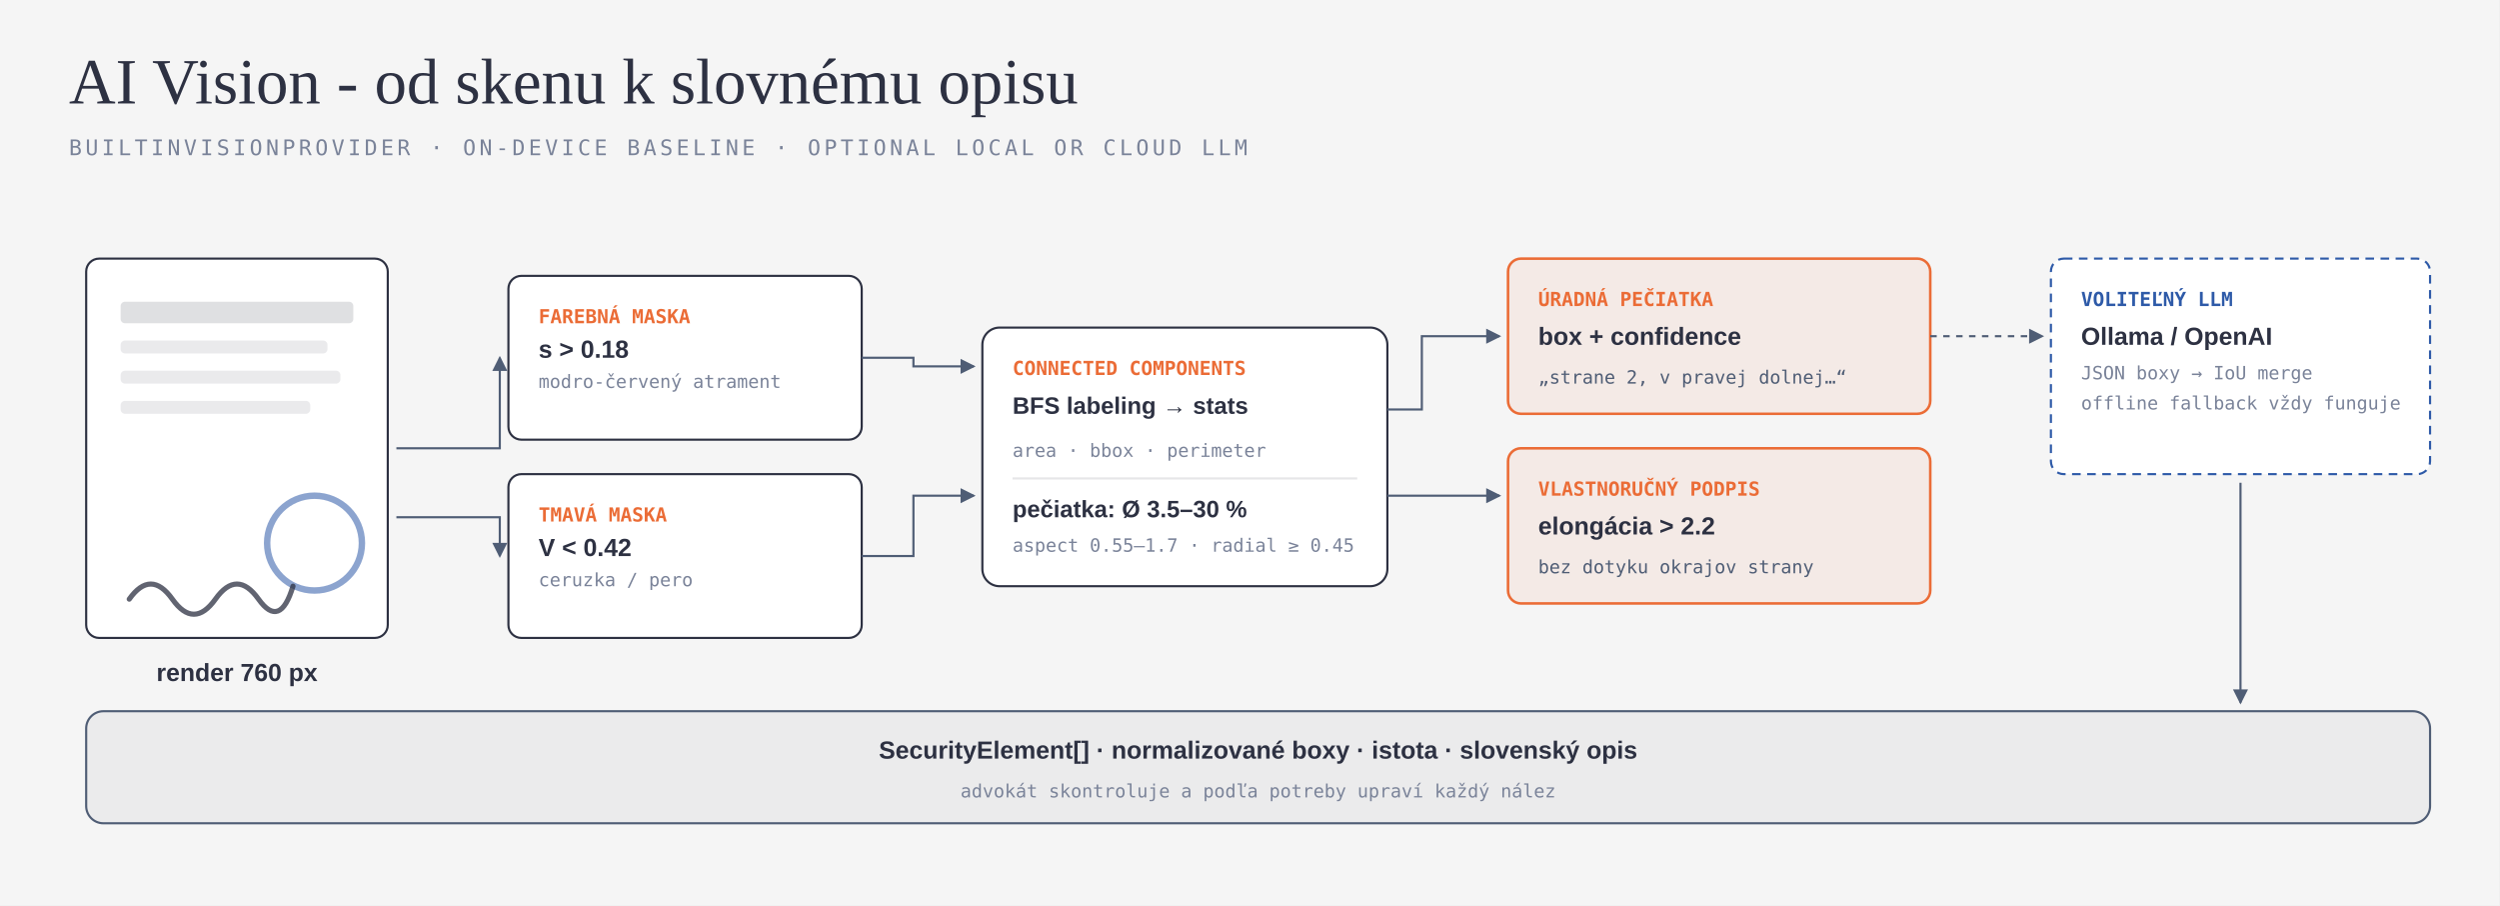
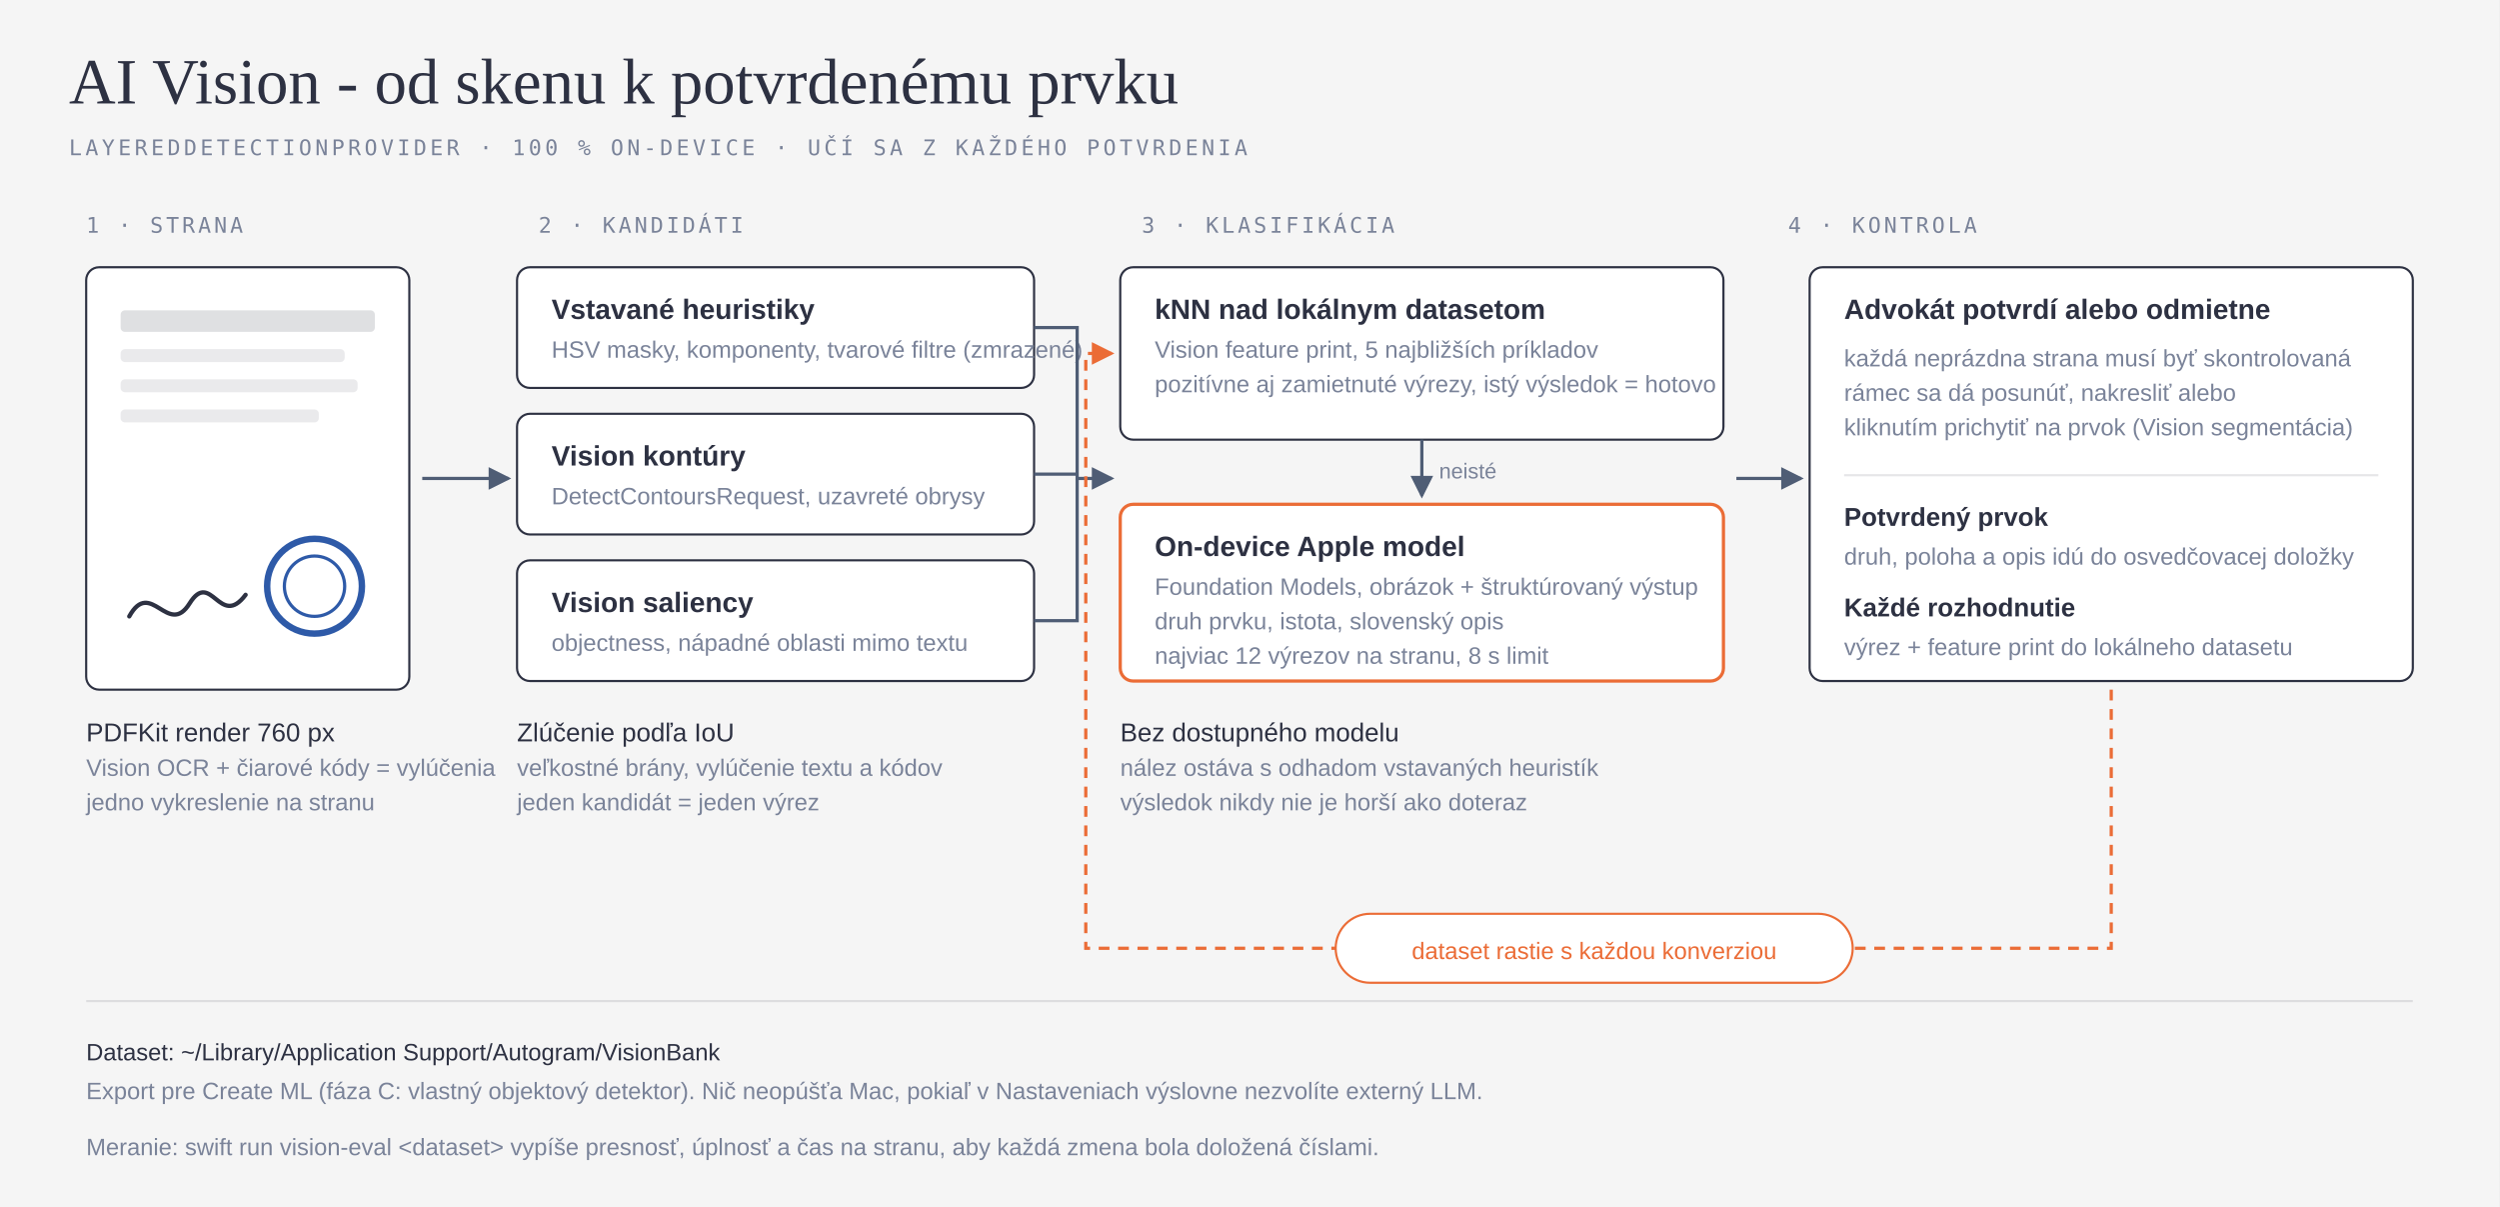
- <svg xmlns="http://www.w3.org/2000/svg" width="1160" height="420" viewBox="0 0 1160 420" role="img" aria-labelledby="ai-title ai-desc">
+ <svg xmlns="http://www.w3.org/2000/svg" width="1160" height="560" viewBox="0 0 1160 560" role="img" aria-labelledby="ai-title ai-desc">
  <defs>
    <marker id="a-arr" viewBox="0 0 8 8" refX="7" refY="4" markerWidth="7" markerHeight="7" orient="auto-start-reverse">
      <path d="M0,0 L8,4 L0,8 z" fill="#4f5d75" />
    </marker>
+     <marker id="a-arr-o" viewBox="0 0 8 8" refX="7" refY="4" markerWidth="7" markerHeight="7" orient="auto-start-reverse">
+       <path d="M0,0 L8,4 L0,8 z" fill="#eb6c36" />
+     </marker>
  </defs>
-   <rect width="1160" height="420" fill="#f5f5f5" />
-   <text x="32" y="48" font-family="Georgia, 'Times New Roman', serif" font-size="30" fill="#2d3142">AI Vision - od skenu k slovnému opisu</text>
-   <text x="32" y="72" font-family="ui-monospace, 'SF Mono', Menlo, monospace" font-size="10" letter-spacing="1.6" fill="#7a8399">BUILTINVISIONPROVIDER · ON-DEVICE BASELINE · OPTIONAL LOCAL OR CLOUD LLM</text>
+   <rect width="1160" height="560" fill="#f5f5f5" />
+   <text x="32" y="48" font-family="Georgia, 'Times New Roman', serif" font-size="30" fill="#2d3142">AI Vision - od skenu k potvrdenému prvku</text>
+   <text x="32" y="72" font-family="ui-monospace, 'SF Mono', Menlo, monospace" font-size="10" letter-spacing="1.6" fill="#7a8399">LAYEREDDETECTIONPROVIDER · 100 % ON-DEVICE · UČÍ SA Z KAŽDÉHO POTVRDENIA</text>
  <g font-family="-apple-system, 'Helvetica Neue', Arial, sans-serif">
-     <rect x="40" y="120" width="140" height="176" rx="6" fill="#ffffff" stroke="#2d3142" stroke-width="1" />
-     <rect x="56" y="140" width="108" height="10" rx="2" fill="rgba(45,49,66,0.15)" />
-     <rect x="56" y="158" width="96" height="6" rx="2" fill="rgba(45,49,66,0.10)" />
-     <rect x="56" y="172" width="102" height="6" rx="2" fill="rgba(45,49,66,0.10)" />
-     <rect x="56" y="186" width="88" height="6" rx="2" fill="rgba(45,49,66,0.10)" />
-     <circle cx="146" cy="252" r="22" fill="none" stroke="rgba(46,90,168,0.55)" stroke-width="3" />
-     <path d="M60,278 q10,-14 20,0 t20,0 t20,0 t16,-6" fill="none" stroke="rgba(45,49,66,0.75)" stroke-width="2.4" stroke-linecap="round" />
-     <text x="110" y="316" text-anchor="middle" font-size="11.5" font-weight="600" fill="#2d3142">render 760 px</text>
-     <rect x="236" y="128" width="164" height="76" rx="6" fill="#ffffff" stroke="#2d3142" stroke-width="1" />
-     <text x="250" y="150" font-family="ui-monospace, 'SF Mono', Menlo, monospace" font-size="9" fill="#eb6c36" font-weight="600">FAREBNÁ MASKA</text>
-     <text x="250" y="166" font-size="11.5" font-weight="600" fill="#2d3142">s &gt; 0.18</text>
-     <text x="250" y="180" font-family="ui-monospace, 'SF Mono', Menlo, monospace" font-size="8.5" fill="#7a8399">modro-červený atrament</text>
-     <rect x="236" y="220" width="164" height="76" rx="6" fill="#ffffff" stroke="#2d3142" stroke-width="1" />
-     <text x="250" y="242" font-family="ui-monospace, 'SF Mono', Menlo, monospace" font-size="9" fill="#eb6c36" font-weight="600">TMAVÁ MASKA</text>
-     <text x="250" y="258" font-size="11.5" font-weight="600" fill="#2d3142">V &lt; 0.42</text>
-     <text x="250" y="272" font-family="ui-monospace, 'SF Mono', Menlo, monospace" font-size="8.5" fill="#7a8399">ceruzka / pero</text>
-     <rect x="456" y="152" width="188" height="120" rx="8" fill="#ffffff" stroke="#2d3142" stroke-width="1" />
-     <text x="470" y="174" font-family="ui-monospace, 'SF Mono', Menlo, monospace" font-size="9" fill="#eb6c36" font-weight="600">CONNECTED COMPONENTS</text>
-     <text x="470" y="192" font-size="11" font-weight="600" fill="#2d3142">BFS labeling → stats</text>
-     <text x="470" y="212" font-family="ui-monospace, 'SF Mono', Menlo, monospace" font-size="8.5" fill="#7a8399">area · bbox · perimeter</text>
-     <line x1="470" y1="222" x2="630" y2="222" stroke="rgba(45,49,66,0.12)" stroke-width="1" />
-     <text x="470" y="240" font-size="11" font-weight="600" fill="#2d3142">pečiatka: Ø 3.5–30 %</text>
-     <text x="470" y="256" font-family="ui-monospace, 'SF Mono', Menlo, monospace" font-size="8.5" fill="#7a8399">aspect 0.55–1.7 · radial ≥ 0.45</text>
-     <rect x="700" y="120" width="196" height="72" rx="6" fill="rgba(235,108,54,0.08)" stroke="#eb6c36" stroke-width="1.2" />
-     <text x="714" y="142" font-family="ui-monospace, 'SF Mono', Menlo, monospace" font-size="9" fill="#eb6c36" font-weight="600">ÚRADNÁ PEČIATKA</text>
-     <text x="714" y="160" font-size="11.5" font-weight="600" fill="#2d3142">box + confidence</text>
-     <text x="714" y="178" font-family="ui-monospace, 'SF Mono', Menlo, monospace" font-size="8.5" fill="#4f5d75">„strane 2, v pravej dolnej…“</text>
-     <rect x="700" y="208" width="196" height="72" rx="6" fill="rgba(235,108,54,0.08)" stroke="#eb6c36" stroke-width="1.2" />
-     <text x="714" y="230" font-family="ui-monospace, 'SF Mono', Menlo, monospace" font-size="9" fill="#eb6c36" font-weight="600">VLASTNORUČNÝ PODPIS</text>
-     <text x="714" y="248" font-size="11.5" font-weight="600" fill="#2d3142">elongácia &gt; 2.2</text>
-     <text x="714" y="266" font-family="ui-monospace, 'SF Mono', Menlo, monospace" font-size="8.5" fill="#4f5d75">bez dotyku okrajov strany</text>
-     <rect x="952" y="120" width="176" height="100" rx="6" fill="#ffffff" stroke="#2e5aa8" stroke-width="1" stroke-dasharray="4,3" />
-     <text x="966" y="142" font-family="ui-monospace, 'SF Mono', Menlo, monospace" font-size="9" fill="#2e5aa8" font-weight="600">VOLITEĽNÝ LLM</text>
-     <text x="966" y="160" font-size="11.5" font-weight="600" fill="#2d3142">Ollama / OpenAI</text>
-     <text x="966" y="176" font-family="ui-monospace, 'SF Mono', Menlo, monospace" font-size="8.5" fill="#7a8399">JSON boxy → IoU merge</text>
-     <text x="966" y="190" font-family="ui-monospace, 'SF Mono', Menlo, monospace" font-size="8.5" fill="#7a8399">offline fallback vždy funguje</text>
-     <rect x="40" y="330" width="1088" height="52" rx="8" fill="rgba(45,49,66,0.05)" stroke="#4f5d75" stroke-width="1" />
-     <text x="584" y="352" text-anchor="middle" font-size="11.5" font-weight="600" fill="#2d3142">SecurityElement[] · normalizované boxy · istota · slovenský opis</text>
-     <text x="584" y="370" text-anchor="middle" font-family="ui-monospace, 'SF Mono', Menlo, monospace" font-size="8.5" fill="#7a8399">advokát skontroluje a podľa potreby upraví každý nález</text>
-   </g>
-   <g stroke="#4f5d75" stroke-width="1" fill="none">
-     <path d="M184,208 H232 V166" marker-end="url(#a-arr)" />
-     <path d="M184,240 H232 V258" marker-end="url(#a-arr)" />
-     <path d="M400,166 H424 V170 H452" marker-end="url(#a-arr)" />
-     <path d="M400,258 H424 V230 H452" marker-end="url(#a-arr)" />
-     <path d="M644,190 H660 V156 H696" marker-end="url(#a-arr)" />
-     <path d="M644,230 H696" marker-end="url(#a-arr)" />
-     <path d="M896,156 H948" marker-end="url(#a-arr)" stroke-dasharray="3,3" />
-     <path d="M1040,224 V326" marker-end="url(#a-arr)" />
+     <g font-family="ui-monospace, 'SF Mono', Menlo, monospace" font-size="10" letter-spacing="1.4" fill="#7a8399">
+       <text x="40" y="108">1 · STRANA</text>
+       <text x="250" y="108">2 · KANDIDÁTI</text>
+       <text x="530" y="108">3 · KLASIFIKÁCIA</text>
+       <text x="830" y="108">4 · KONTROLA</text>
+     </g>
+     <rect x="40" y="124" width="150" height="196" rx="6" fill="#ffffff" stroke="#2d3142" stroke-width="1" />
+     <rect x="56" y="144" width="118" height="10" rx="2" fill="rgba(45,49,66,0.15)" />
+     <rect x="56" y="162" width="104" height="6" rx="2" fill="rgba(45,49,66,0.10)" />
+     <rect x="56" y="176" width="110" height="6" rx="2" fill="rgba(45,49,66,0.10)" />
+     <rect x="56" y="190" width="92" height="6" rx="2" fill="rgba(45,49,66,0.10)" />
+     <circle cx="146" cy="272" r="22" fill="none" stroke="#2e5aa8" stroke-width="3" />
+     <circle cx="146" cy="272" r="14" fill="none" stroke="#2e5aa8" stroke-width="1.5" />
+     <path d="M60,286 c10,-18 18,10 28,-6 s14,12 26,-4" fill="none" stroke="#2d3142" stroke-width="2" stroke-linecap="round" />
+     <text x="40" y="344" font-size="12" fill="#2d3142">PDFKit render 760 px</text>
+     <text x="40" y="360" font-size="11" fill="#7a8399">Vision OCR + čiarové kódy = vylúčenia</text>
+     <text x="40" y="376" font-size="11" fill="#7a8399">jedno vykreslenie na stranu</text>
+     <path d="M196,222 L236,222" stroke="#4f5d75" stroke-width="1.5" marker-end="url(#a-arr)" />
+     <rect x="240" y="124" width="240" height="56" rx="6" fill="#ffffff" stroke="#2d3142" stroke-width="1" />
+     <text x="256" y="148" font-size="13" font-weight="600" fill="#2d3142">Vstavané heuristiky</text>
+     <text x="256" y="166" font-size="11" fill="#7a8399">HSV masky, komponenty, tvarové filtre (zmrazené)</text>
+     <rect x="240" y="192" width="240" height="56" rx="6" fill="#ffffff" stroke="#2d3142" stroke-width="1" />
+     <text x="256" y="216" font-size="13" font-weight="600" fill="#2d3142">Vision kontúry</text>
+     <text x="256" y="234" font-size="11" fill="#7a8399">DetectContoursRequest, uzavreté obrysy</text>
+     <rect x="240" y="260" width="240" height="56" rx="6" fill="#ffffff" stroke="#2d3142" stroke-width="1" />
+     <text x="256" y="284" font-size="13" font-weight="600" fill="#2d3142">Vision saliency</text>
+     <text x="256" y="302" font-size="11" fill="#7a8399">objectness, nápadné oblasti mimo textu</text>
+     <path d="M480,152 L500,152 L500,222 L516,222" fill="none" stroke="#4f5d75" stroke-width="1.5" marker-end="url(#a-arr)" />
+     <path d="M480,220 L500,220" fill="none" stroke="#4f5d75" stroke-width="1.5" />
+     <path d="M480,288 L500,288 L500,222" fill="none" stroke="#4f5d75" stroke-width="1.5" />
+     <text x="240" y="344" font-size="12" fill="#2d3142">Zlúčenie podľa IoU</text>
+     <text x="240" y="360" font-size="11" fill="#7a8399">veľkostné brány, vylúčenie textu a kódov</text>
+     <text x="240" y="376" font-size="11" fill="#7a8399">jeden kandidát = jeden výrez</text>
+     <rect x="520" y="124" width="280" height="80" rx="6" fill="#ffffff" stroke="#2d3142" stroke-width="1" />
+     <text x="536" y="148" font-size="13" font-weight="600" fill="#2d3142">kNN nad lokálnym datasetom</text>
+     <text x="536" y="166" font-size="11" fill="#7a8399">Vision feature print, 5 najbližších príkladov</text>
+     <text x="536" y="182" font-size="11" fill="#7a8399">pozitívne aj zamietnuté výrezy, istý výsledok = hotovo</text>
+     <path d="M660,204 L660,230" stroke="#4f5d75" stroke-width="1.5" marker-end="url(#a-arr)" />
+     <text x="668" y="222" font-size="10" fill="#7a8399">neisté</text>
+     <rect x="520" y="234" width="280" height="82" rx="6" fill="#ffffff" stroke="#eb6c36" stroke-width="1.5" />
+     <text x="536" y="258" font-size="13" font-weight="600" fill="#2d3142">On-device Apple model</text>
+     <text x="536" y="276" font-size="11" fill="#7a8399">Foundation Models, obrázok + štruktúrovaný výstup</text>
+     <text x="536" y="292" font-size="11" fill="#7a8399">druh prvku, istota, slovenský opis</text>
+     <text x="536" y="308" font-size="11" fill="#7a8399">najviac 12 výrezov na stranu, 8 s limit</text>
+     <text x="520" y="344" font-size="12" fill="#2d3142">Bez dostupného modelu</text>
+     <text x="520" y="360" font-size="11" fill="#7a8399">nález ostáva s odhadom vstavaných heuristík</text>
+     <text x="520" y="376" font-size="11" fill="#7a8399">výsledok nikdy nie je horší ako doteraz</text>
+     <path d="M806,222 L836,222" stroke="#4f5d75" stroke-width="1.5" marker-end="url(#a-arr)" />
+     <rect x="840" y="124" width="280" height="192" rx="6" fill="#ffffff" stroke="#2d3142" stroke-width="1" />
+     <text x="856" y="148" font-size="13" font-weight="600" fill="#2d3142">Advokát potvrdí alebo odmietne</text>
+     <text x="856" y="170" font-size="11" fill="#7a8399">každá neprázdna strana musí byť skontrolovaná</text>
+     <text x="856" y="186" font-size="11" fill="#7a8399">rámec sa dá posunúť, nakresliť alebo</text>
+     <text x="856" y="202" font-size="11" fill="#7a8399">kliknutím prichytiť na prvok (Vision segmentácia)</text>
+     <rect x="856" y="220" width="248" height="1" fill="rgba(45,49,66,0.12)" />
+     <text x="856" y="244" font-size="12" font-weight="600" fill="#2d3142">Potvrdený prvok</text>
+     <text x="856" y="262" font-size="11" fill="#7a8399">druh, poloha a opis idú do osvedčovacej doložky</text>
+     <text x="856" y="286" font-size="12" font-weight="600" fill="#2d3142">Každé rozhodnutie</text>
+     <text x="856" y="304" font-size="11" fill="#7a8399">výrez + feature print do lokálneho datasetu</text>
+     <path d="M980,320 L980,440 L504,440 L504,164 L516,164" fill="none" stroke="#eb6c36" stroke-width="1.5" stroke-dasharray="5 4" marker-end="url(#a-arr-o)" />
+     <rect x="620" y="424" width="240" height="32" rx="16" fill="#ffffff" stroke="#eb6c36" stroke-width="1" />
+     <text x="740" y="445" font-size="11" text-anchor="middle" fill="#eb6c36">dataset rastie s každou konverziou</text>
+     <rect x="40" y="464" width="1080" height="1" fill="rgba(45,49,66,0.12)" />
+     <text x="40" y="492" font-size="11" fill="#2d3142">Dataset: ~/Library/Application Support/Autogram/VisionBank</text>
+     <text x="40" y="510" font-size="11" fill="#7a8399">Export pre Create ML (fáza C: vlastný objektový detektor). Nič neopúšťa Mac, pokiaľ v Nastaveniach výslovne nezvolíte externý LLM.</text>
+     <text x="40" y="536" font-size="11" fill="#7a8399">Meranie: swift run vision-eval &lt;dataset&gt; vypíše presnosť, úplnosť a čas na stranu, aby každá zmena bola doložená číslami.</text>
  </g>
</svg>
